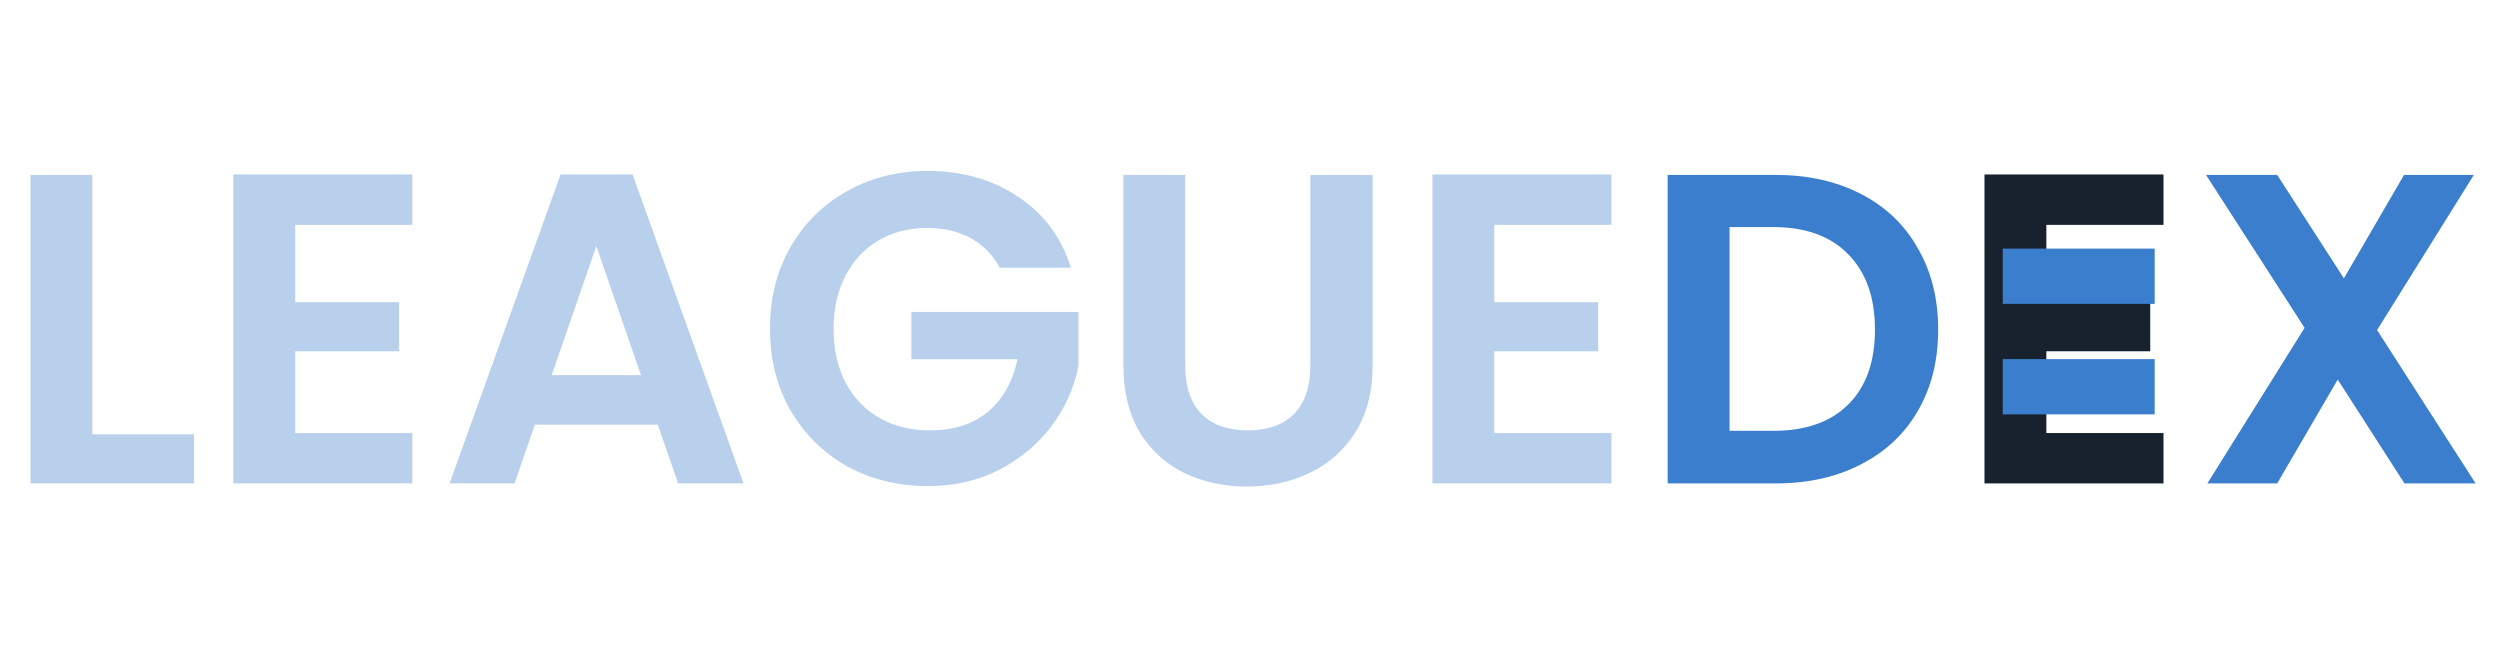
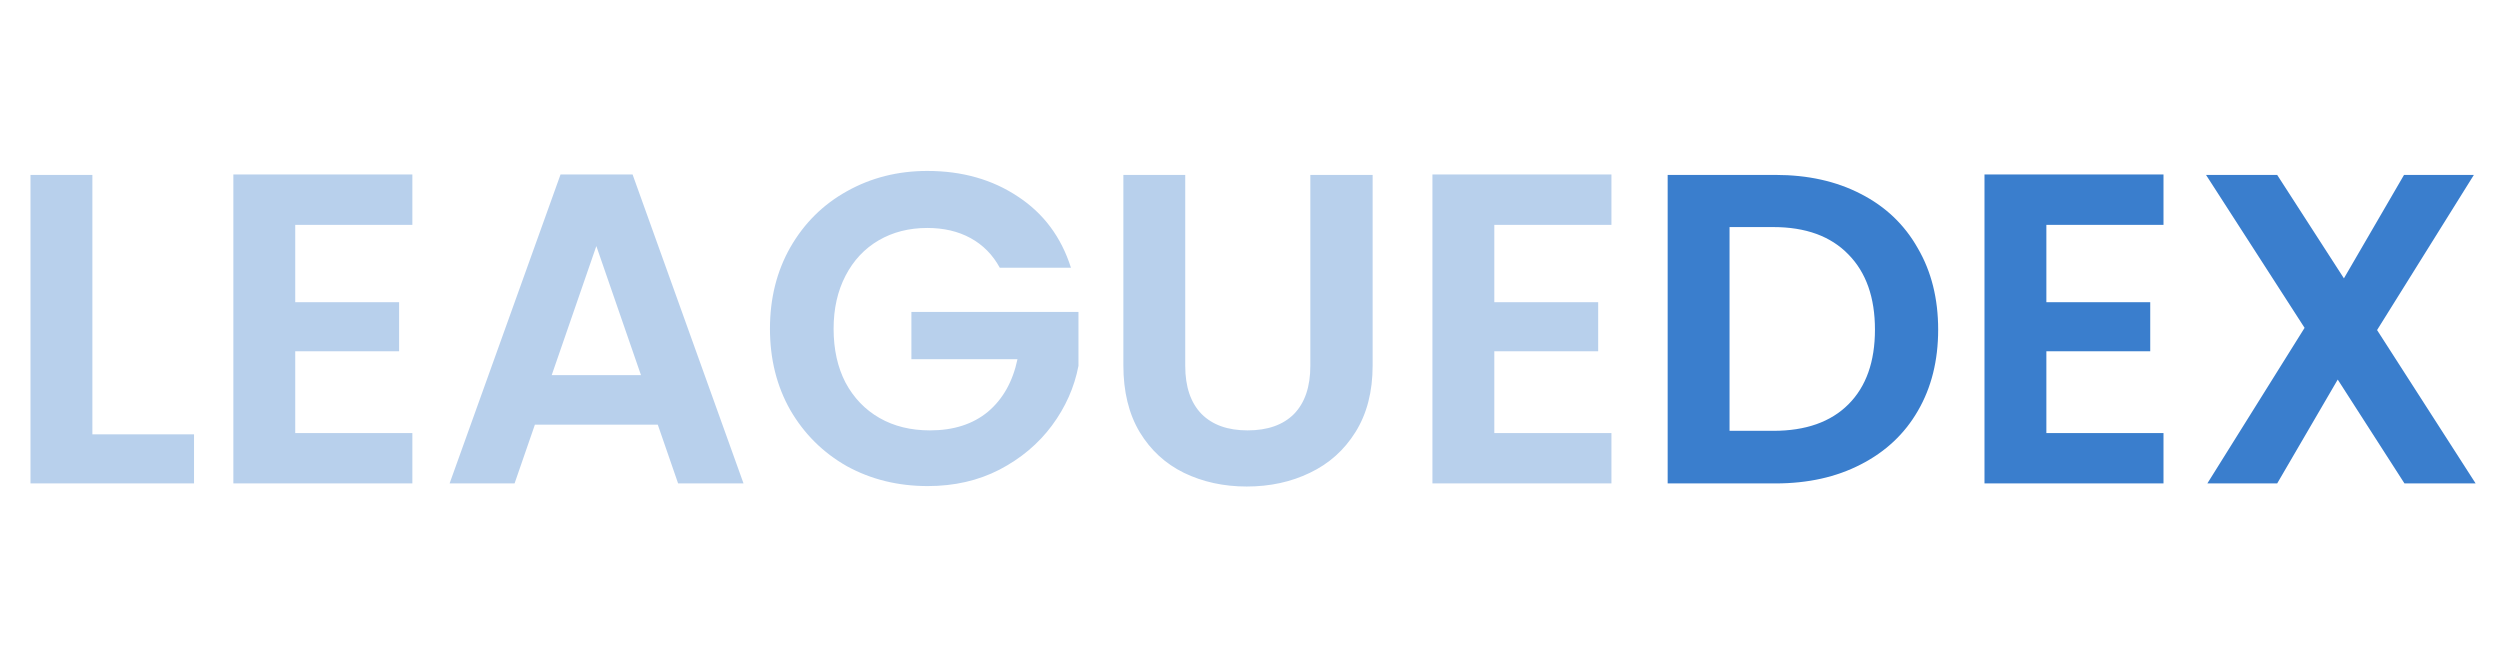
<svg xmlns="http://www.w3.org/2000/svg" width="181" height="48" viewBox="0 0 181 48" fill="none">
  <path d="M6.688 31.448H14.048V35H2.208V12.664H6.688V31.448ZM21.375 16.28V21.88H28.895V25.432H21.375V31.352H29.855V35H16.895V12.632H29.855V16.28H21.375ZM47.623 30.744H38.727L37.255 35H32.551L40.583 12.632H45.799L53.831 35H49.095L47.623 30.744ZM46.407 27.16L43.175 17.816L39.943 27.16H46.407ZM72.385 19.384C71.873 18.445 71.169 17.731 70.273 17.24C69.377 16.749 68.332 16.504 67.137 16.504C65.814 16.504 64.641 16.803 63.617 17.4C62.593 17.997 61.793 18.851 61.217 19.96C60.641 21.069 60.353 22.349 60.353 23.8C60.353 25.293 60.641 26.595 61.217 27.704C61.814 28.813 62.636 29.667 63.681 30.264C64.726 30.861 65.942 31.16 67.329 31.16C69.036 31.16 70.433 30.712 71.521 29.816C72.609 28.899 73.324 27.629 73.665 26.008H65.985V22.584H78.081V26.488C77.782 28.045 77.142 29.485 76.161 30.808C75.18 32.131 73.91 33.197 72.353 34.008C70.817 34.797 69.089 35.192 67.169 35.192C65.014 35.192 63.062 34.712 61.313 33.752C59.585 32.771 58.22 31.416 57.217 29.688C56.236 27.96 55.745 25.997 55.745 23.8C55.745 21.603 56.236 19.64 57.217 17.912C58.22 16.163 59.585 14.808 61.313 13.848C63.062 12.867 65.004 12.376 67.137 12.376C69.654 12.376 71.841 12.995 73.697 14.232C75.553 15.448 76.833 17.165 77.537 19.384H72.385ZM85.811 12.664V26.488C85.811 28.003 86.206 29.165 86.996 29.976C87.785 30.765 88.894 31.16 90.323 31.16C91.774 31.16 92.894 30.765 93.683 29.976C94.473 29.165 94.868 28.003 94.868 26.488V12.664H99.379V26.456C99.379 28.355 98.963 29.965 98.132 31.288C97.321 32.589 96.222 33.571 94.835 34.232C93.47 34.893 91.945 35.224 90.26 35.224C88.596 35.224 87.081 34.893 85.716 34.232C84.371 33.571 83.305 32.589 82.516 31.288C81.726 29.965 81.332 28.355 81.332 26.456V12.664H85.811ZM108.188 16.28V21.88H115.708V25.432H108.188V31.352H116.668V35H103.708V12.632H116.668V16.28H108.188Z" fill="#B8D0EC" />
-   <path d="M128.547 12.664C130.894 12.664 132.953 13.123 134.723 14.04C136.515 14.957 137.891 16.269 138.851 17.976C139.833 19.661 140.323 21.624 140.323 23.864C140.323 26.104 139.833 28.067 138.851 29.752C137.891 31.416 136.515 32.707 134.723 33.624C132.953 34.541 130.894 35 128.547 35H120.739V12.664H128.547ZM128.387 31.192C130.734 31.192 132.547 30.552 133.827 29.272C135.107 27.992 135.747 26.189 135.747 23.864C135.747 21.539 135.107 19.725 133.827 18.424C132.547 17.101 130.734 16.44 128.387 16.44H125.219V31.192H128.387ZM174.084 35L169.252 27.48L164.868 35H159.812L166.852 23.736L159.716 12.664H164.868L169.7 20.152L174.052 12.664H179.108L172.1 23.896L179.236 35H174.084Z" fill="#3A7ECD" />
-   <path d="M148.157 16.28V21.88H155.677V25.432H148.157V31.352H156.637V35H143.677V12.632H156.637V16.28H148.157Z" fill="#18222F" />
-   <rect x="145" y="26" width="11" height="4" fill="#3A7ECD" />
-   <rect x="145" y="18" width="11" height="4" fill="#3A7ECD" />
+   <path d="M128.547 12.664C130.894 12.664 132.953 13.123 134.723 14.04C136.515 14.957 137.891 16.269 138.851 17.976C139.833 19.661 140.323 21.624 140.323 23.864C140.323 26.104 139.833 28.067 138.851 29.752C137.891 31.416 136.515 32.707 134.723 33.624C132.953 34.541 130.894 35 128.547 35H120.739V12.664H128.547ZM128.387 31.192C130.734 31.192 132.547 30.552 133.827 29.272C135.107 27.992 135.747 26.189 135.747 23.864C135.747 21.539 135.107 19.725 133.827 18.424C132.547 17.101 130.734 16.44 128.387 16.44H125.219V31.192H128.387ZM148.157 16.28V21.88H155.677V25.432H148.157V31.352H156.637V35H143.677V12.632H156.637V16.28H148.157ZM174.084 35L169.252 27.48L164.868 35H159.812L166.852 23.736L159.716 12.664H164.868L169.7 20.152L174.052 12.664H179.108L172.1 23.896L179.236 35H174.084Z" fill="#3A7ECD" />
</svg>
